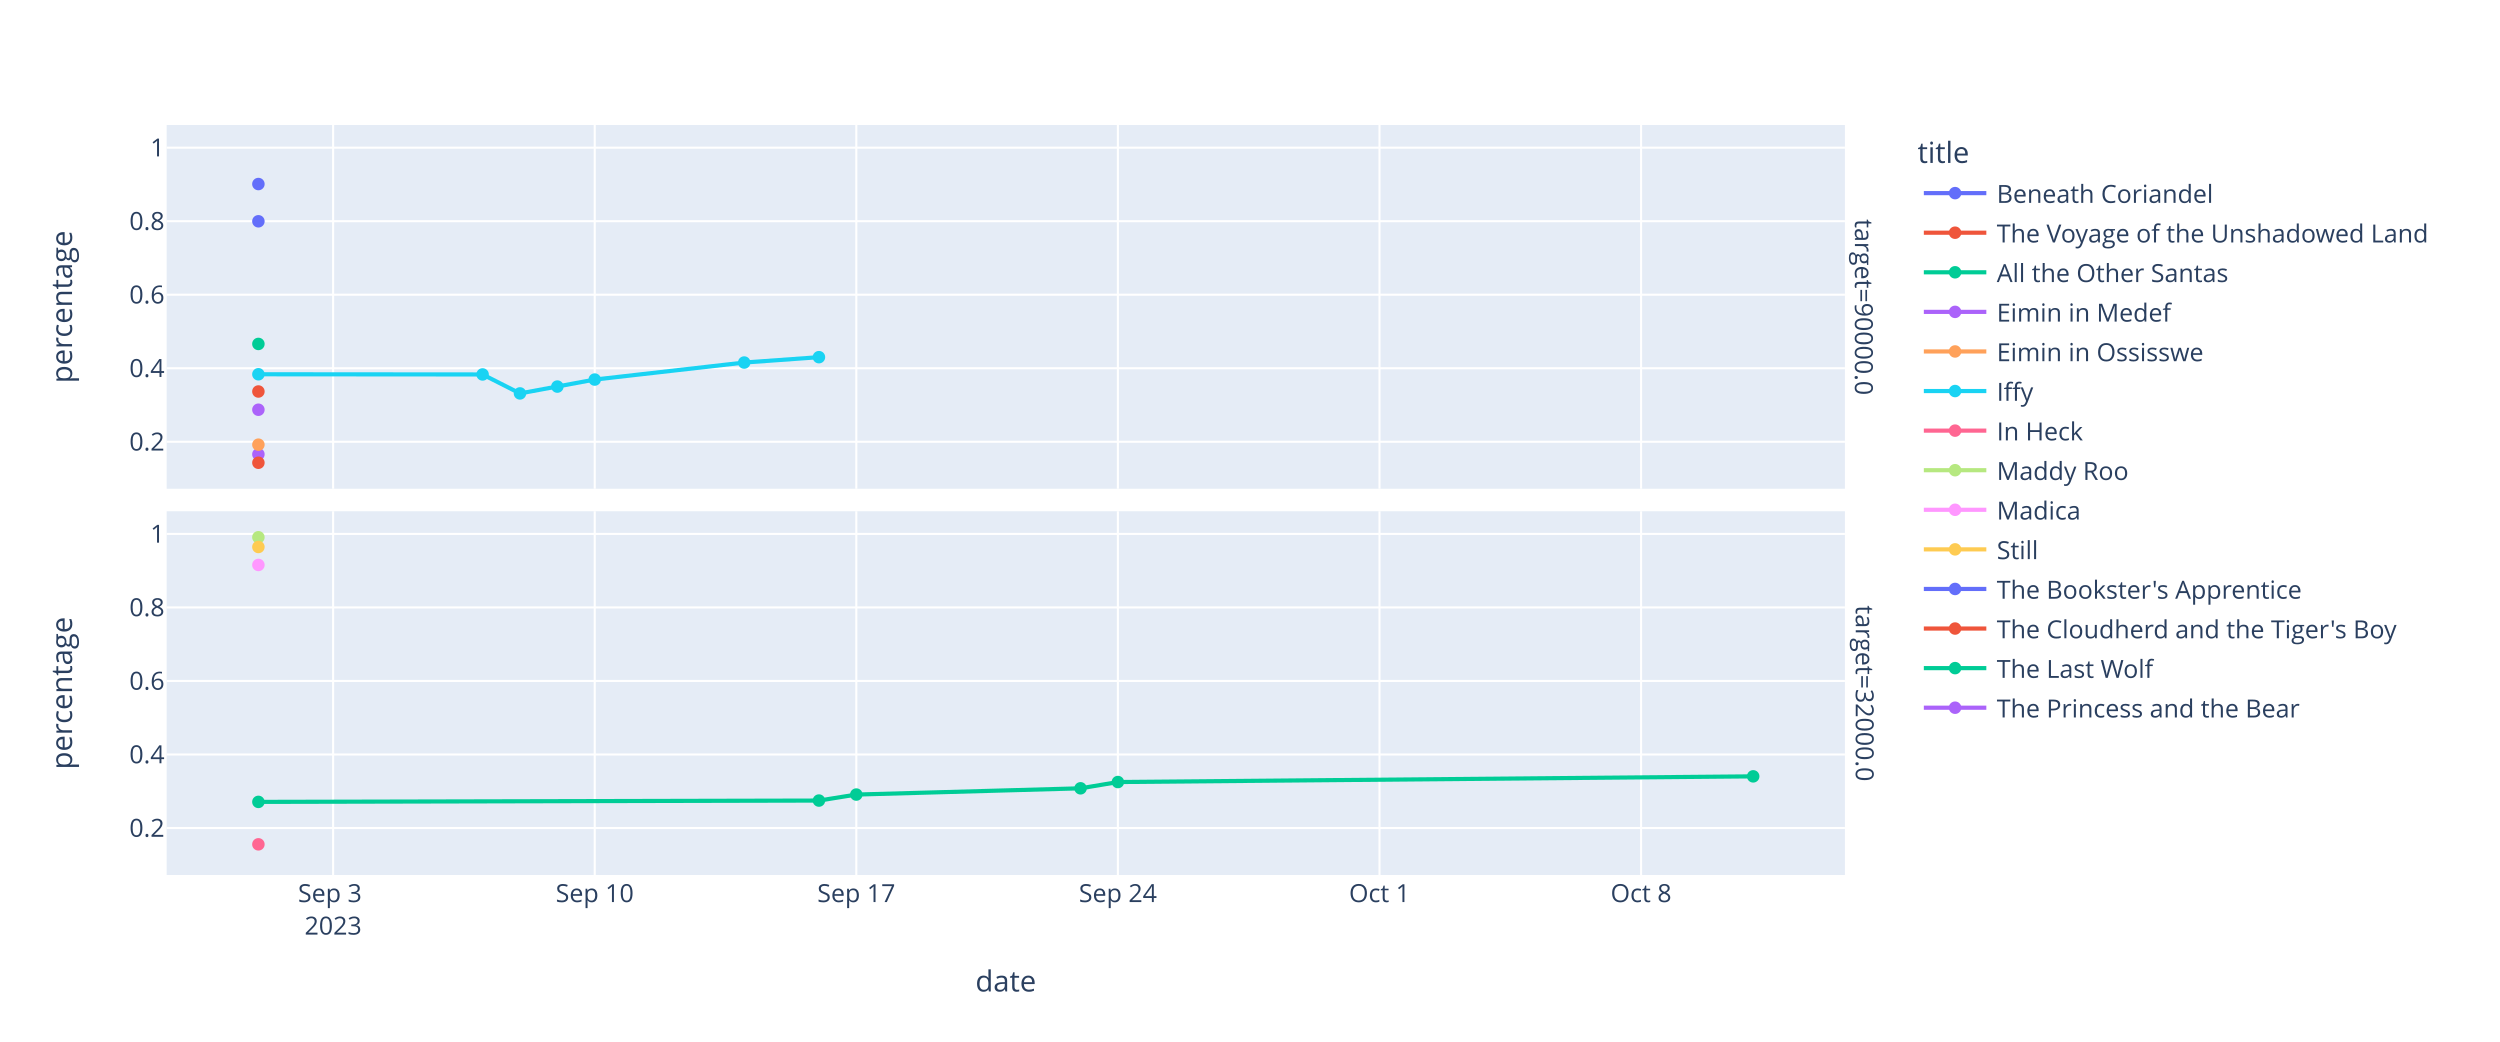
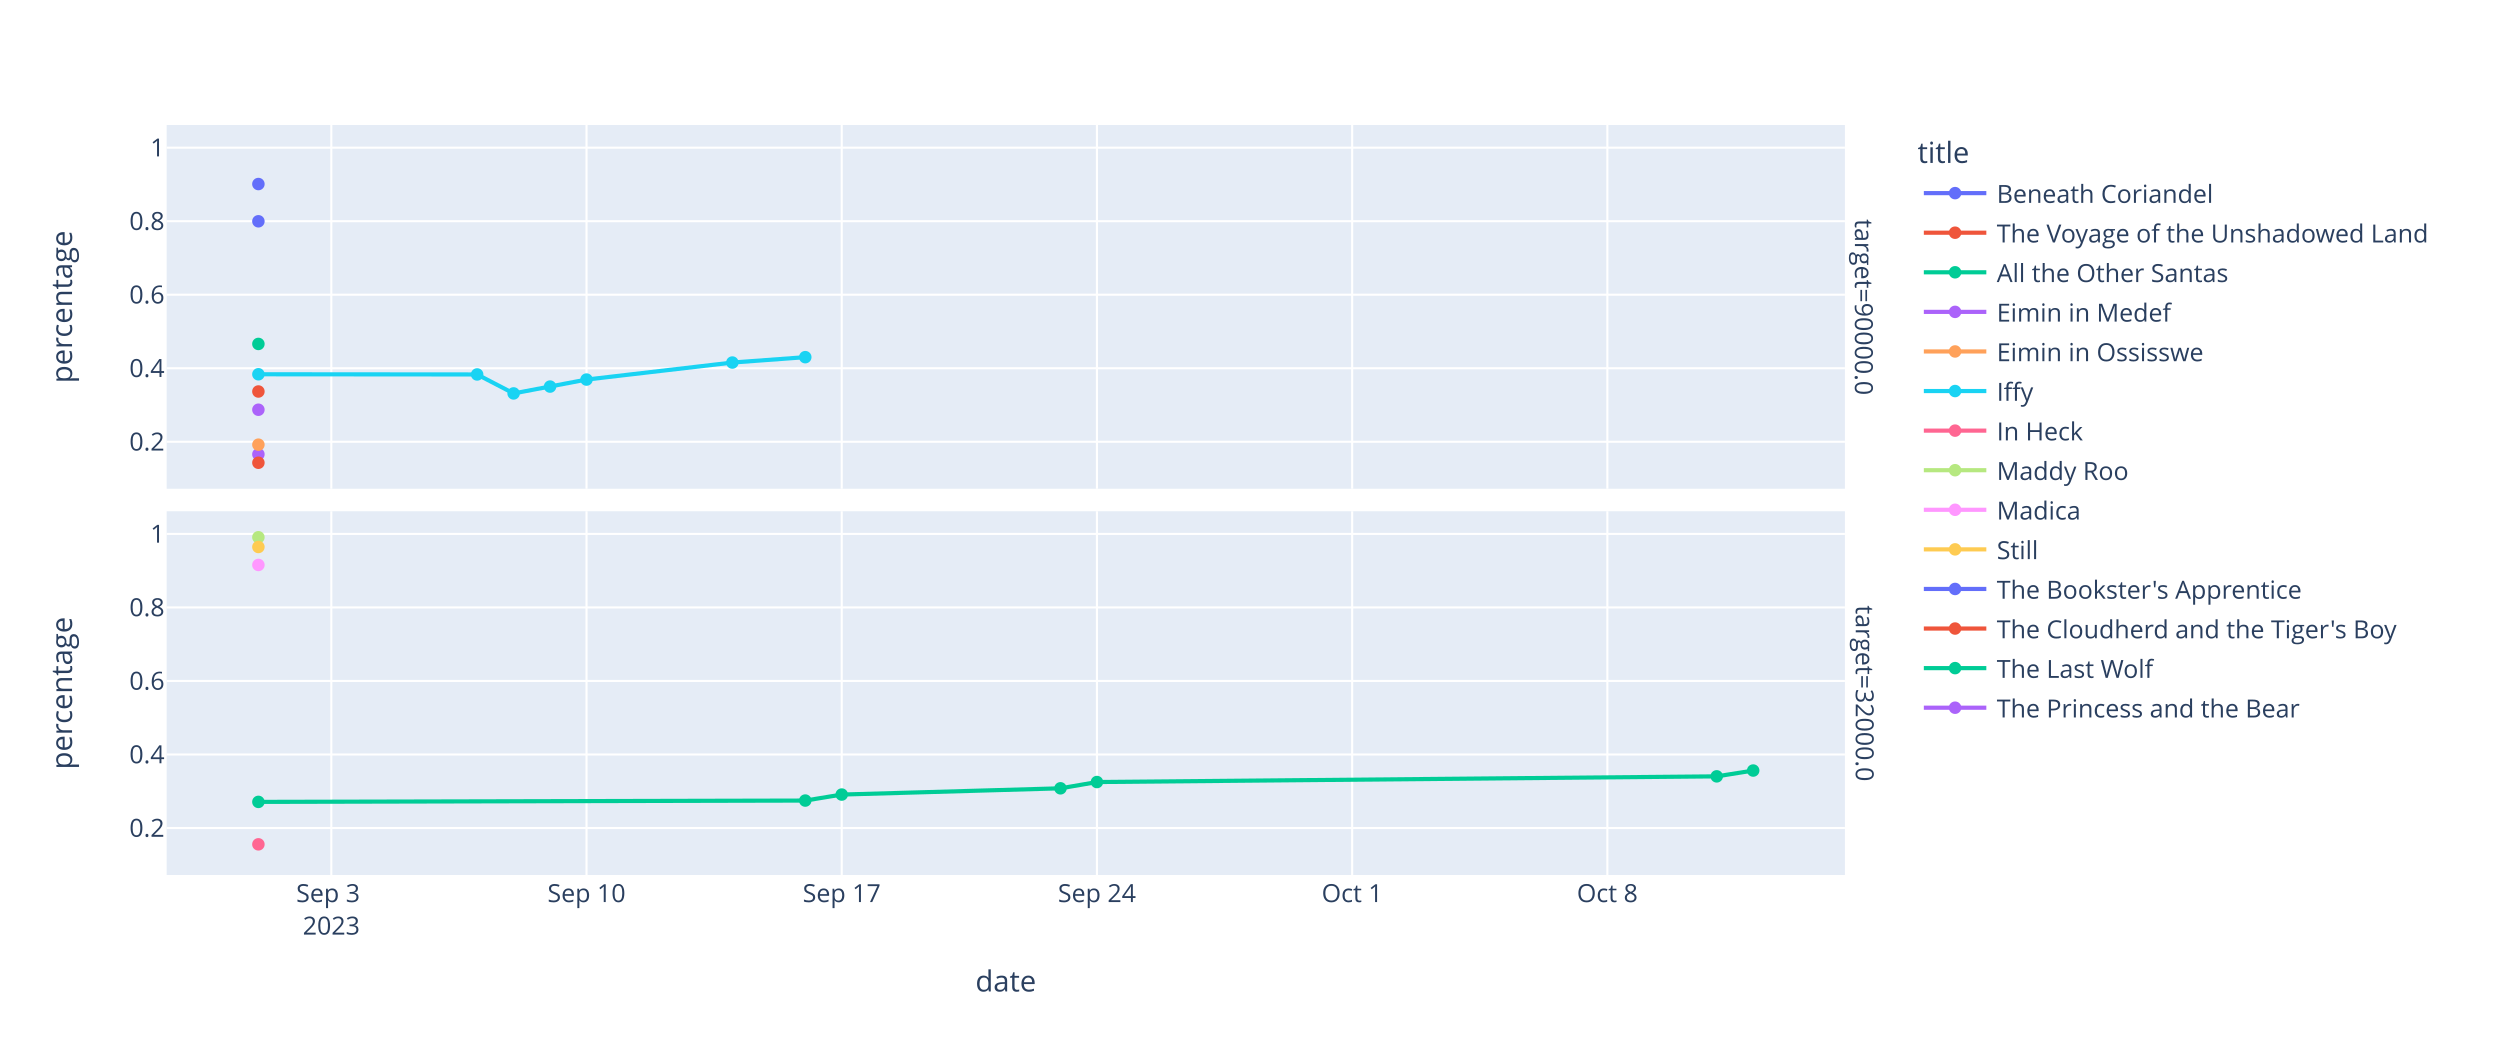
<svg xmlns="http://www.w3.org/2000/svg" class="main-svg" width="1200" height="500" style="" viewBox="0 0 1200 500">
  <rect x="0" y="0" width="1200" height="500" style="fill: rgb(255, 255, 255); fill-opacity: 1;" />
-   <defs id="defs-2ae407">
+   <defs id="defs-0b5fd8">
    <g class="clips">
-       <clipPath id="clip2ae407xyplot" class="plotclip">
+       <clipPath id="clip0b5fd8xyplot" class="plotclip">
        <rect width="805.56" height="174.6" />
      </clipPath>
-       <clipPath id="clip2ae407x2y2plot" class="plotclip">
+       <clipPath id="clip0b5fd8x2y2plot" class="plotclip">
        <rect width="805.56" height="174.6" />
      </clipPath>
-       <clipPath class="axesclip" id="clip2ae407x">
+       <clipPath class="axesclip" id="clip0b5fd8x">
        <rect x="80" y="0" width="805.56" height="500" />
      </clipPath>
-       <clipPath class="axesclip" id="clip2ae407y">
+       <clipPath class="axesclip" id="clip0b5fd8y">
        <rect x="0" y="245.4" width="1200" height="174.6" />
      </clipPath>
-       <clipPath class="axesclip" id="clip2ae407xy">
+       <clipPath class="axesclip" id="clip0b5fd8xy">
        <rect x="80" y="245.4" width="805.56" height="174.6" />
      </clipPath>
-       <clipPath class="axesclip" id="clip2ae407y2">
+       <clipPath class="axesclip" id="clip0b5fd8y2">
        <rect x="0" y="60" width="1200" height="174.6" />
      </clipPath>
-       <clipPath class="axesclip" id="clip2ae407xy2">
+       <clipPath class="axesclip" id="clip0b5fd8xy2">
        <rect x="80" y="60" width="805.56" height="174.6" />
      </clipPath>
-       <clipPath class="axesclip" id="clip2ae407x2">
+       <clipPath class="axesclip" id="clip0b5fd8x2">
        <rect x="80" y="0" width="805.56" height="500" />
      </clipPath>
-       <clipPath class="axesclip" id="clip2ae407x2y">
+       <clipPath class="axesclip" id="clip0b5fd8x2y">
        <rect x="80" y="245.4" width="805.56" height="174.6" />
      </clipPath>
-       <clipPath class="axesclip" id="clip2ae407x2y2">
+       <clipPath class="axesclip" id="clip0b5fd8x2y2">
        <rect x="80" y="60" width="805.56" height="174.6" />
      </clipPath>
    </g>
    <g class="gradients" />
    <g class="patterns" />
  </defs>
  <g class="bglayer">
    <rect class="bg" x="80" y="245.4" width="805.56" height="174.6" style="fill: rgb(229, 236, 246); fill-opacity: 1; stroke-width: 0;" />
    <rect class="bg" x="80" y="60" width="805.56" height="174.6" style="fill: rgb(229, 236, 246); fill-opacity: 1; stroke-width: 0;" />
  </g>
  <g class="layer-below">
    <g class="imagelayer" />
    <g class="shapelayer" />
  </g>
  <g class="cartesianlayer">
    <g class="subplot xy">
      <g class="layer-subplot">
        <g class="shapelayer" />
        <g class="imagelayer" />
      </g>
      <g class="minor-gridlayer">
        <g class="x" />
        <g class="y" />
      </g>
      <g class="gridlayer">
        <g class="x">
-           <path class="xgrid crisp" transform="translate(159.9,0)" d="M0,245.4v174.6" style="stroke: rgb(255, 255, 255); stroke-opacity: 1; stroke-width: 1px;" />
-           <path class="xgrid crisp" transform="translate(285.47,0)" d="M0,245.4v174.6" style="stroke: rgb(255, 255, 255); stroke-opacity: 1; stroke-width: 1px;" />
-           <path class="xgrid crisp" transform="translate(411.03,0)" d="M0,245.4v174.6" style="stroke: rgb(255, 255, 255); stroke-opacity: 1; stroke-width: 1px;" />
-           <path class="xgrid crisp" transform="translate(536.59,0)" d="M0,245.4v174.6" style="stroke: rgb(255, 255, 255); stroke-opacity: 1; stroke-width: 1px;" />
-           <path class="xgrid crisp" transform="translate(662.16,0)" d="M0,245.4v174.6" style="stroke: rgb(255, 255, 255); stroke-opacity: 1; stroke-width: 1px;" />
-           <path class="xgrid crisp" transform="translate(787.72,0)" d="M0,245.4v174.6" style="stroke: rgb(255, 255, 255); stroke-opacity: 1; stroke-width: 1px;" />
+           <path class="xgrid crisp" transform="translate(159.03,0)" d="M0,245.4v174.6" style="stroke: rgb(255, 255, 255); stroke-opacity: 1; stroke-width: 1px;" />
+           <path class="xgrid crisp" transform="translate(281.53,0)" d="M0,245.4v174.6" style="stroke: rgb(255, 255, 255); stroke-opacity: 1; stroke-width: 1px;" />
+           <path class="xgrid crisp" transform="translate(404.03,0)" d="M0,245.4v174.6" style="stroke: rgb(255, 255, 255); stroke-opacity: 1; stroke-width: 1px;" />
+           <path class="xgrid crisp" transform="translate(526.53,0)" d="M0,245.4v174.6" style="stroke: rgb(255, 255, 255); stroke-opacity: 1; stroke-width: 1px;" />
+           <path class="xgrid crisp" transform="translate(649.03,0)" d="M0,245.4v174.6" style="stroke: rgb(255, 255, 255); stroke-opacity: 1; stroke-width: 1px;" />
+           <path class="xgrid crisp" transform="translate(771.53,0)" d="M0,245.4v174.6" style="stroke: rgb(255, 255, 255); stroke-opacity: 1; stroke-width: 1px;" />
        </g>
        <g class="y">
          <path class="ygrid crisp" transform="translate(0,397.45)" d="M80,0h805.56" style="stroke: rgb(255, 255, 255); stroke-opacity: 1; stroke-width: 1px;" />
          <path class="ygrid crisp" transform="translate(0,362.16)" d="M80,0h805.56" style="stroke: rgb(255, 255, 255); stroke-opacity: 1; stroke-width: 1px;" />
          <path class="ygrid crisp" transform="translate(0,326.86)" d="M80,0h805.56" style="stroke: rgb(255, 255, 255); stroke-opacity: 1; stroke-width: 1px;" />
          <path class="ygrid crisp" transform="translate(0,291.57)" d="M80,0h805.56" style="stroke: rgb(255, 255, 255); stroke-opacity: 1; stroke-width: 1px;" />
          <path class="ygrid crisp" transform="translate(0,256.28)" d="M80,0h805.56" style="stroke: rgb(255, 255, 255); stroke-opacity: 1; stroke-width: 1px;" />
        </g>
      </g>
      <g class="zerolinelayer" />
      <path class="xlines-below" />
      <path class="ylines-below" />
      <g class="overlines-below" />
      <g class="xaxislayer-below" />
      <g class="yaxislayer-below" />
      <g class="overaxes-below" />
-       <g class="plot" transform="translate(80,245.4)" clip-path="url(#clip2ae407xyplot)">
+       <g class="plot" transform="translate(80,245.4)" clip-path="url(#clip0b5fd8xyplot)">
        <g class="scatterlayer mlayer">
-           <g class="trace scatter tracea5c22c" style="stroke-miterlimit: 2; opacity: 1;">
+           <g class="trace scatter tracea7f793" style="stroke-miterlimit: 2; opacity: 1;">
            <g class="fills" />
            <g class="errorbars" />
            <g class="lines">
-               <path class="js-line" d="M761.53,127.25L456.59,129.98L438.66,132.99L331.03,135.99L313.09,138.87L44.03,139.51" style="vector-effect: non-scaling-stroke; fill: none; stroke: rgb(0, 204, 150); stroke-opacity: 1; stroke-width: 2px; opacity: 1;" />
-             </g>
-             <g class="points">
-               <path class="point" transform="translate(761.53,127.25)" d="M3,0A3,3 0 1,1 0,-3A3,3 0 0,1 3,0Z" style="opacity: 1; stroke-width: 0px; fill: rgb(0, 204, 150); fill-opacity: 1;" />
-               <path class="point" transform="translate(456.59,129.98)" d="M3,0A3,3 0 1,1 0,-3A3,3 0 0,1 3,0Z" style="opacity: 1; stroke-width: 0px; fill: rgb(0, 204, 150); fill-opacity: 1;" />
-               <path class="point" transform="translate(438.66,132.99)" d="M3,0A3,3 0 1,1 0,-3A3,3 0 0,1 3,0Z" style="opacity: 1; stroke-width: 0px; fill: rgb(0, 204, 150); fill-opacity: 1;" />
-               <path class="point" transform="translate(331.03,135.99)" d="M3,0A3,3 0 1,1 0,-3A3,3 0 0,1 3,0Z" style="opacity: 1; stroke-width: 0px; fill: rgb(0, 204, 150); fill-opacity: 1;" />
-               <path class="point" transform="translate(313.09,138.87)" d="M3,0A3,3 0 1,1 0,-3A3,3 0 0,1 3,0Z" style="opacity: 1; stroke-width: 0px; fill: rgb(0, 204, 150); fill-opacity: 1;" />
+               <path class="js-line" d="M761.53,124.46L744.03,127.25L446.53,129.98L429.03,132.99L324.03,135.99L306.53,138.87L44.03,139.51" style="vector-effect: non-scaling-stroke; fill: none; stroke: rgb(0, 204, 150); stroke-opacity: 1; stroke-width: 2px; opacity: 1;" />
+             </g>
+             <g class="points">
+               <path class="point" transform="translate(761.53,124.46)" d="M3,0A3,3 0 1,1 0,-3A3,3 0 0,1 3,0Z" style="opacity: 1; stroke-width: 0px; fill: rgb(0, 204, 150); fill-opacity: 1;" />
+               <path class="point" transform="translate(744.03,127.25)" d="M3,0A3,3 0 1,1 0,-3A3,3 0 0,1 3,0Z" style="opacity: 1; stroke-width: 0px; fill: rgb(0, 204, 150); fill-opacity: 1;" />
+               <path class="point" transform="translate(446.53,129.98)" d="M3,0A3,3 0 1,1 0,-3A3,3 0 0,1 3,0Z" style="opacity: 1; stroke-width: 0px; fill: rgb(0, 204, 150); fill-opacity: 1;" />
+               <path class="point" transform="translate(429.03,132.99)" d="M3,0A3,3 0 1,1 0,-3A3,3 0 0,1 3,0Z" style="opacity: 1; stroke-width: 0px; fill: rgb(0, 204, 150); fill-opacity: 1;" />
+               <path class="point" transform="translate(324.03,135.99)" d="M3,0A3,3 0 1,1 0,-3A3,3 0 0,1 3,0Z" style="opacity: 1; stroke-width: 0px; fill: rgb(0, 204, 150); fill-opacity: 1;" />
+               <path class="point" transform="translate(306.53,138.87)" d="M3,0A3,3 0 1,1 0,-3A3,3 0 0,1 3,0Z" style="opacity: 1; stroke-width: 0px; fill: rgb(0, 204, 150); fill-opacity: 1;" />
              <path class="point" transform="translate(44.03,139.51)" d="M3,0A3,3 0 1,1 0,-3A3,3 0 0,1 3,0Z" style="opacity: 1; stroke-width: 0px; fill: rgb(0, 204, 150); fill-opacity: 1;" />
            </g>
            <g class="text" />
          </g>
-           <g class="trace scatter trace6f9473" style="stroke-miterlimit: 2; opacity: 1;">
+           <g class="trace scatter trace74e1b7" style="stroke-miterlimit: 2; opacity: 1;">
            <g class="fills" />
            <g class="errorbars" />
            <g class="lines" />
            <g class="points">
              <path class="point" transform="translate(44.03,159.88)" d="M3,0A3,3 0 1,1 0,-3A3,3 0 0,1 3,0Z" style="opacity: 1; stroke-width: 0px; fill: rgb(255, 102, 146); fill-opacity: 1;" />
            </g>
            <g class="text" />
          </g>
-           <g class="trace scatter trace7c6bff" style="stroke-miterlimit: 2; opacity: 1;">
+           <g class="trace scatter trace18fb3b" style="stroke-miterlimit: 2; opacity: 1;">
            <g class="fills" />
            <g class="errorbars" />
            <g class="lines" />
            <g class="points">
              <path class="point" transform="translate(44.03,12.48)" d="M3,0A3,3 0 1,1 0,-3A3,3 0 0,1 3,0Z" style="opacity: 1; stroke-width: 0px; fill: rgb(182, 232, 128); fill-opacity: 1;" />
            </g>
            <g class="text" />
          </g>
-           <g class="trace scatter trace12d282" style="stroke-miterlimit: 2; opacity: 1;">
+           <g class="trace scatter trace5afd52" style="stroke-miterlimit: 2; opacity: 1;">
            <g class="fills" />
            <g class="errorbars" />
            <g class="lines" />
            <g class="points">
              <path class="point" transform="translate(44.03,25.78)" d="M3,0A3,3 0 1,1 0,-3A3,3 0 0,1 3,0Z" style="opacity: 1; stroke-width: 0px; fill: rgb(255, 151, 255); fill-opacity: 1;" />
            </g>
            <g class="text" />
          </g>
-           <g class="trace scatter trace8db9de" style="stroke-miterlimit: 2; opacity: 1;">
+           <g class="trace scatter trace1522ef" style="stroke-miterlimit: 2; opacity: 1;">
            <g class="fills" />
            <g class="errorbars" />
            <g class="lines" />
            <g class="points">
              <path class="point" transform="translate(44.03,17.15)" d="M3,0A3,3 0 1,1 0,-3A3,3 0 0,1 3,0Z" style="opacity: 1; stroke-width: 0px; fill: rgb(254, 203, 82); fill-opacity: 1;" />
            </g>
            <g class="text" />
          </g>
        </g>
      </g>
      <g class="overplot" />
      <path class="xlines-above crisp" d="M0,0" style="fill: none;" />
      <path class="ylines-above crisp" d="M0,0" style="fill: none;" />
      <g class="overlines-above" />
      <g class="xaxislayer-above">
        <g class="xtick">
-           <text text-anchor="middle" x="0" y="433" transform="translate(159.9,0)" style="font-family: 'Open Sans', verdana, arial, sans-serif; font-size: 12px; fill: rgb(42, 63, 95); fill-opacity: 1; white-space: pre; opacity: 1;">
+           <text text-anchor="middle" x="0" y="433" transform="translate(159.03,0)" style="font-family: 'Open Sans', verdana, arial, sans-serif; font-size: 12px; fill: rgb(42, 63, 95); fill-opacity: 1; white-space: pre; opacity: 1;">
            <tspan class="line" dy="0em" x="0" y="433">Sep 3</tspan>
            <tspan class="line" dy="1.3em" x="0" y="433">2023</tspan>
          </text>
        </g>
        <g class="xtick">
-           <text text-anchor="middle" x="0" y="433" style="font-family: 'Open Sans', verdana, arial, sans-serif; font-size: 12px; fill: rgb(42, 63, 95); fill-opacity: 1; white-space: pre; opacity: 1;" transform="translate(285.47,0)">Sep 10</text>
+           <text text-anchor="middle" x="0" y="433" style="font-family: 'Open Sans', verdana, arial, sans-serif; font-size: 12px; fill: rgb(42, 63, 95); fill-opacity: 1; white-space: pre; opacity: 1;" transform="translate(281.53,0)">Sep 10</text>
        </g>
        <g class="xtick">
-           <text text-anchor="middle" x="0" y="433" style="font-family: 'Open Sans', verdana, arial, sans-serif; font-size: 12px; fill: rgb(42, 63, 95); fill-opacity: 1; white-space: pre; opacity: 1;" transform="translate(411.03,0)">Sep 17</text>
+           <text text-anchor="middle" x="0" y="433" style="font-family: 'Open Sans', verdana, arial, sans-serif; font-size: 12px; fill: rgb(42, 63, 95); fill-opacity: 1; white-space: pre; opacity: 1;" transform="translate(404.03,0)">Sep 17</text>
        </g>
        <g class="xtick">
-           <text text-anchor="middle" x="0" y="433" style="font-family: 'Open Sans', verdana, arial, sans-serif; font-size: 12px; fill: rgb(42, 63, 95); fill-opacity: 1; white-space: pre; opacity: 1;" transform="translate(536.59,0)">Sep 24</text>
+           <text text-anchor="middle" x="0" y="433" style="font-family: 'Open Sans', verdana, arial, sans-serif; font-size: 12px; fill: rgb(42, 63, 95); fill-opacity: 1; white-space: pre; opacity: 1;" transform="translate(526.53,0)">Sep 24</text>
        </g>
        <g class="xtick">
-           <text text-anchor="middle" x="0" y="433" style="font-family: 'Open Sans', verdana, arial, sans-serif; font-size: 12px; fill: rgb(42, 63, 95); fill-opacity: 1; white-space: pre; opacity: 1;" transform="translate(662.16,0)">Oct 1</text>
+           <text text-anchor="middle" x="0" y="433" style="font-family: 'Open Sans', verdana, arial, sans-serif; font-size: 12px; fill: rgb(42, 63, 95); fill-opacity: 1; white-space: pre; opacity: 1;" transform="translate(649.03,0)">Oct 1</text>
        </g>
        <g class="xtick">
-           <text text-anchor="middle" x="0" y="433" style="font-family: 'Open Sans', verdana, arial, sans-serif; font-size: 12px; fill: rgb(42, 63, 95); fill-opacity: 1; white-space: pre; opacity: 1;" transform="translate(787.72,0)">Oct 8</text>
+           <text text-anchor="middle" x="0" y="433" style="font-family: 'Open Sans', verdana, arial, sans-serif; font-size: 12px; fill: rgb(42, 63, 95); fill-opacity: 1; white-space: pre; opacity: 1;" transform="translate(771.53,0)">Oct 8</text>
        </g>
      </g>
      <g class="yaxislayer-above">
        <g class="ytick">
          <text text-anchor="end" x="79" y="4.2" transform="translate(0,397.45)" style="font-family: 'Open Sans', verdana, arial, sans-serif; font-size: 12px; fill: rgb(42, 63, 95); fill-opacity: 1; white-space: pre; opacity: 1;">0.2</text>
        </g>
        <g class="ytick">
          <text text-anchor="end" x="79" y="4.2" style="font-family: 'Open Sans', verdana, arial, sans-serif; font-size: 12px; fill: rgb(42, 63, 95); fill-opacity: 1; white-space: pre; opacity: 1;" transform="translate(0,362.16)">0.4</text>
        </g>
        <g class="ytick">
          <text text-anchor="end" x="79" y="4.2" style="font-family: 'Open Sans', verdana, arial, sans-serif; font-size: 12px; fill: rgb(42, 63, 95); fill-opacity: 1; white-space: pre; opacity: 1;" transform="translate(0,326.86)">0.6</text>
        </g>
        <g class="ytick">
          <text text-anchor="end" x="79" y="4.2" style="font-family: 'Open Sans', verdana, arial, sans-serif; font-size: 12px; fill: rgb(42, 63, 95); fill-opacity: 1; white-space: pre; opacity: 1;" transform="translate(0,291.57)">0.8</text>
        </g>
        <g class="ytick">
          <text text-anchor="end" x="79" y="4.2" style="font-family: 'Open Sans', verdana, arial, sans-serif; font-size: 12px; fill: rgb(42, 63, 95); fill-opacity: 1; white-space: pre; opacity: 1;" transform="translate(0,256.28)">1</text>
        </g>
      </g>
      <g class="overaxes-above" />
    </g>
    <g class="subplot x2y2">
      <g class="layer-subplot">
        <g class="shapelayer" />
        <g class="imagelayer" />
      </g>
      <g class="minor-gridlayer">
        <g class="x2" />
        <g class="y2" />
      </g>
      <g class="gridlayer">
        <g class="x2">
-           <path class="x2grid crisp" transform="translate(159.9,0)" d="M0,60v174.6" style="stroke: rgb(255, 255, 255); stroke-opacity: 1; stroke-width: 1px;" />
-           <path class="x2grid crisp" transform="translate(285.47,0)" d="M0,60v174.6" style="stroke: rgb(255, 255, 255); stroke-opacity: 1; stroke-width: 1px;" />
-           <path class="x2grid crisp" transform="translate(411.03,0)" d="M0,60v174.6" style="stroke: rgb(255, 255, 255); stroke-opacity: 1; stroke-width: 1px;" />
-           <path class="x2grid crisp" transform="translate(536.59,0)" d="M0,60v174.6" style="stroke: rgb(255, 255, 255); stroke-opacity: 1; stroke-width: 1px;" />
-           <path class="x2grid crisp" transform="translate(662.16,0)" d="M0,60v174.6" style="stroke: rgb(255, 255, 255); stroke-opacity: 1; stroke-width: 1px;" />
-           <path class="x2grid crisp" transform="translate(787.72,0)" d="M0,60v174.6" style="stroke: rgb(255, 255, 255); stroke-opacity: 1; stroke-width: 1px;" />
+           <path class="x2grid crisp" transform="translate(159.03,0)" d="M0,60v174.6" style="stroke: rgb(255, 255, 255); stroke-opacity: 1; stroke-width: 1px;" />
+           <path class="x2grid crisp" transform="translate(281.53,0)" d="M0,60v174.6" style="stroke: rgb(255, 255, 255); stroke-opacity: 1; stroke-width: 1px;" />
+           <path class="x2grid crisp" transform="translate(404.03,0)" d="M0,60v174.6" style="stroke: rgb(255, 255, 255); stroke-opacity: 1; stroke-width: 1px;" />
+           <path class="x2grid crisp" transform="translate(526.53,0)" d="M0,60v174.6" style="stroke: rgb(255, 255, 255); stroke-opacity: 1; stroke-width: 1px;" />
+           <path class="x2grid crisp" transform="translate(649.03,0)" d="M0,60v174.6" style="stroke: rgb(255, 255, 255); stroke-opacity: 1; stroke-width: 1px;" />
+           <path class="x2grid crisp" transform="translate(771.53,0)" d="M0,60v174.6" style="stroke: rgb(255, 255, 255); stroke-opacity: 1; stroke-width: 1px;" />
        </g>
        <g class="y2">
          <path class="y2grid crisp" transform="translate(0,212.05)" d="M80,0h805.56" style="stroke: rgb(255, 255, 255); stroke-opacity: 1; stroke-width: 1px;" />
          <path class="y2grid crisp" transform="translate(0,176.76)" d="M80,0h805.56" style="stroke: rgb(255, 255, 255); stroke-opacity: 1; stroke-width: 1px;" />
          <path class="y2grid crisp" transform="translate(0,141.46)" d="M80,0h805.56" style="stroke: rgb(255, 255, 255); stroke-opacity: 1; stroke-width: 1px;" />
          <path class="y2grid crisp" transform="translate(0,106.17)" d="M80,0h805.56" style="stroke: rgb(255, 255, 255); stroke-opacity: 1; stroke-width: 1px;" />
          <path class="y2grid crisp" transform="translate(0,70.88)" d="M80,0h805.56" style="stroke: rgb(255, 255, 255); stroke-opacity: 1; stroke-width: 1px;" />
        </g>
      </g>
      <g class="zerolinelayer" />
      <path class="xlines-below" />
      <path class="ylines-below" />
      <g class="overlines-below" />
      <g class="xaxislayer-below" />
      <g class="yaxislayer-below" />
      <g class="overaxes-below" />
-       <g class="plot" transform="translate(80,60)" clip-path="url(#clip2ae407x2y2plot)">
+       <g class="plot" transform="translate(80,60)" clip-path="url(#clip0b5fd8x2y2plot)">
        <g class="scatterlayer mlayer">
-           <g class="trace scatter trace393a04" style="stroke-miterlimit: 2; opacity: 1;">
+           <g class="trace scatter trace6a85b1" style="stroke-miterlimit: 2; opacity: 1;">
            <g class="fills" />
            <g class="errorbars" />
            <g class="lines" />
            <g class="points">
              <path class="point" transform="translate(44.03,28.34)" d="M3,0A3,3 0 1,1 0,-3A3,3 0 0,1 3,0Z" style="opacity: 1; stroke-width: 0px; fill: rgb(99, 110, 250); fill-opacity: 1;" />
            </g>
            <g class="text" />
          </g>
-           <g class="trace scatter trace1e6d77" style="stroke-miterlimit: 2; opacity: 1;">
+           <g class="trace scatter traceb284db" style="stroke-miterlimit: 2; opacity: 1;">
            <g class="fills" />
            <g class="errorbars" />
            <g class="lines" />
            <g class="points">
              <path class="point" transform="translate(44.03,127.92)" d="M3,0A3,3 0 1,1 0,-3A3,3 0 0,1 3,0Z" style="opacity: 1; stroke-width: 0px; fill: rgb(239, 85, 59); fill-opacity: 1;" />
            </g>
            <g class="text" />
          </g>
-           <g class="trace scatter trace5c6043" style="stroke-miterlimit: 2; opacity: 1;">
+           <g class="trace scatter trace4aace5" style="stroke-miterlimit: 2; opacity: 1;">
            <g class="fills" />
            <g class="errorbars" />
            <g class="lines" />
            <g class="points">
              <path class="point" transform="translate(44.03,158.05)" d="M3,0A3,3 0 1,1 0,-3A3,3 0 0,1 3,0Z" style="opacity: 1; stroke-width: 0px; fill: rgb(171, 99, 250); fill-opacity: 1;" />
            </g>
            <g class="text" />
          </g>
-           <g class="trace scatter traceac7b80" style="stroke-miterlimit: 2; opacity: 1;">
+           <g class="trace scatter tracef44501" style="stroke-miterlimit: 2; opacity: 1;">
            <g class="fills" />
            <g class="errorbars" />
            <g class="lines" />
            <g class="points">
              <path class="point" transform="translate(44.03,153.44)" d="M3,0A3,3 0 1,1 0,-3A3,3 0 0,1 3,0Z" style="opacity: 1; stroke-width: 0px; fill: rgb(255, 161, 90); fill-opacity: 1;" />
            </g>
            <g class="text" />
          </g>
-           <g class="trace scatter trace6d3bcd" style="stroke-miterlimit: 2; opacity: 1;">
+           <g class="trace scatter trace96f3e1" style="stroke-miterlimit: 2; opacity: 1;">
            <g class="fills" />
            <g class="errorbars" />
            <g class="lines">
-               <path class="js-line" d="M313.09,111.44L277.22,114.02L205.47,122.19L169.59,128.84L151.65,119.74L44.03,119.65" style="vector-effect: non-scaling-stroke; fill: none; stroke: rgb(25, 211, 243); stroke-opacity: 1; stroke-width: 2px; opacity: 1;" />
-             </g>
-             <g class="points">
-               <path class="point" transform="translate(313.09,111.44)" d="M3,0A3,3 0 1,1 0,-3A3,3 0 0,1 3,0Z" style="opacity: 1; stroke-width: 0px; fill: rgb(25, 211, 243); fill-opacity: 1;" />
-               <path class="point" transform="translate(277.22,114.02)" d="M3,0A3,3 0 1,1 0,-3A3,3 0 0,1 3,0Z" style="opacity: 1; stroke-width: 0px; fill: rgb(25, 211, 243); fill-opacity: 1;" />
-               <path class="point" transform="translate(205.47,122.19)" d="M3,0A3,3 0 1,1 0,-3A3,3 0 0,1 3,0Z" style="opacity: 1; stroke-width: 0px; fill: rgb(25, 211, 243); fill-opacity: 1;" />
-               <path class="point" transform="translate(187.53,125.56)" d="M3,0A3,3 0 1,1 0,-3A3,3 0 0,1 3,0Z" style="opacity: 1; stroke-width: 0px; fill: rgb(25, 211, 243); fill-opacity: 1;" />
-               <path class="point" transform="translate(169.59,128.84)" d="M3,0A3,3 0 1,1 0,-3A3,3 0 0,1 3,0Z" style="opacity: 1; stroke-width: 0px; fill: rgb(25, 211, 243); fill-opacity: 1;" />
-               <path class="point" transform="translate(151.65,119.74)" d="M3,0A3,3 0 1,1 0,-3A3,3 0 0,1 3,0Z" style="opacity: 1; stroke-width: 0px; fill: rgb(25, 211, 243); fill-opacity: 1;" />
+               <path class="js-line" d="M306.53,111.44L271.53,114.02L201.53,122.19L166.53,128.84L149.03,119.74L44.03,119.65" style="vector-effect: non-scaling-stroke; fill: none; stroke: rgb(25, 211, 243); stroke-opacity: 1; stroke-width: 2px; opacity: 1;" />
+             </g>
+             <g class="points">
+               <path class="point" transform="translate(306.53,111.44)" d="M3,0A3,3 0 1,1 0,-3A3,3 0 0,1 3,0Z" style="opacity: 1; stroke-width: 0px; fill: rgb(25, 211, 243); fill-opacity: 1;" />
+               <path class="point" transform="translate(271.53,114.02)" d="M3,0A3,3 0 1,1 0,-3A3,3 0 0,1 3,0Z" style="opacity: 1; stroke-width: 0px; fill: rgb(25, 211, 243); fill-opacity: 1;" />
+               <path class="point" transform="translate(201.53,122.19)" d="M3,0A3,3 0 1,1 0,-3A3,3 0 0,1 3,0Z" style="opacity: 1; stroke-width: 0px; fill: rgb(25, 211, 243); fill-opacity: 1;" />
+               <path class="point" transform="translate(184.03,125.56)" d="M3,0A3,3 0 1,1 0,-3A3,3 0 0,1 3,0Z" style="opacity: 1; stroke-width: 0px; fill: rgb(25, 211, 243); fill-opacity: 1;" />
+               <path class="point" transform="translate(166.53,128.84)" d="M3,0A3,3 0 1,1 0,-3A3,3 0 0,1 3,0Z" style="opacity: 1; stroke-width: 0px; fill: rgb(25, 211, 243); fill-opacity: 1;" />
+               <path class="point" transform="translate(149.03,119.74)" d="M3,0A3,3 0 1,1 0,-3A3,3 0 0,1 3,0Z" style="opacity: 1; stroke-width: 0px; fill: rgb(25, 211, 243); fill-opacity: 1;" />
              <path class="point" transform="translate(44.03,119.65)" d="M3,0A3,3 0 1,1 0,-3A3,3 0 0,1 3,0Z" style="opacity: 1; stroke-width: 0px; fill: rgb(25, 211, 243); fill-opacity: 1;" />
            </g>
            <g class="text" />
          </g>
-           <g class="trace scatter traceb481f0" style="stroke-miterlimit: 2; opacity: 1;">
+           <g class="trace scatter traced8a85a" style="stroke-miterlimit: 2; opacity: 1;">
            <g class="fills" />
            <g class="errorbars" />
            <g class="lines" />
            <g class="points">
              <path class="point" transform="translate(44.03,46.22)" d="M3,0A3,3 0 1,1 0,-3A3,3 0 0,1 3,0Z" style="opacity: 1; stroke-width: 0px; fill: rgb(99, 110, 250); fill-opacity: 1;" />
            </g>
            <g class="text" />
          </g>
-           <g class="trace scatter trace0999f6" style="stroke-miterlimit: 2; opacity: 1;">
+           <g class="trace scatter trace754b4f" style="stroke-miterlimit: 2; opacity: 1;">
            <g class="fills" />
            <g class="errorbars" />
            <g class="lines" />
            <g class="points">
              <path class="point" transform="translate(44.03,162.12)" d="M3,0A3,3 0 1,1 0,-3A3,3 0 0,1 3,0Z" style="opacity: 1; stroke-width: 0px; fill: rgb(239, 85, 59); fill-opacity: 1;" />
            </g>
            <g class="text" />
          </g>
-           <g class="trace scatter trace043a6b" style="stroke-miterlimit: 2; opacity: 1;">
+           <g class="trace scatter trace27a9f4" style="stroke-miterlimit: 2; opacity: 1;">
            <g class="fills" />
            <g class="errorbars" />
            <g class="lines" />
            <g class="points">
              <path class="point" transform="translate(44.03,105.09)" d="M3,0A3,3 0 1,1 0,-3A3,3 0 0,1 3,0Z" style="opacity: 1; stroke-width: 0px; fill: rgb(0, 204, 150); fill-opacity: 1;" />
            </g>
            <g class="text" />
          </g>
-           <g class="trace scatter trace979fad" style="stroke-miterlimit: 2; opacity: 1;">
+           <g class="trace scatter trace1c5c19" style="stroke-miterlimit: 2; opacity: 1;">
            <g class="fills" />
            <g class="errorbars" />
            <g class="lines" />
            <g class="points">
              <path class="point" transform="translate(44.03,136.67)" d="M3,0A3,3 0 1,1 0,-3A3,3 0 0,1 3,0Z" style="opacity: 1; stroke-width: 0px; fill: rgb(171, 99, 250); fill-opacity: 1;" />
            </g>
            <g class="text" />
          </g>
        </g>
      </g>
      <g class="overplot" />
      <path class="xlines-above crisp" d="M0,0" style="fill: none;" />
      <path class="ylines-above crisp" d="M0,0" style="fill: none;" />
      <g class="overlines-above" />
      <g class="xaxislayer-above" />
      <g class="yaxislayer-above">
        <g class="y2tick">
          <text text-anchor="end" x="79" y="4.2" transform="translate(0,212.05)" style="font-family: 'Open Sans', verdana, arial, sans-serif; font-size: 12px; fill: rgb(42, 63, 95); fill-opacity: 1; white-space: pre; opacity: 1;">0.2</text>
        </g>
        <g class="y2tick">
          <text text-anchor="end" x="79" y="4.2" style="font-family: 'Open Sans', verdana, arial, sans-serif; font-size: 12px; fill: rgb(42, 63, 95); fill-opacity: 1; white-space: pre; opacity: 1;" transform="translate(0,176.76)">0.4</text>
        </g>
        <g class="y2tick">
          <text text-anchor="end" x="79" y="4.2" style="font-family: 'Open Sans', verdana, arial, sans-serif; font-size: 12px; fill: rgb(42, 63, 95); fill-opacity: 1; white-space: pre; opacity: 1;" transform="translate(0,141.46)">0.6</text>
        </g>
        <g class="y2tick">
          <text text-anchor="end" x="79" y="4.2" style="font-family: 'Open Sans', verdana, arial, sans-serif; font-size: 12px; fill: rgb(42, 63, 95); fill-opacity: 1; white-space: pre; opacity: 1;" transform="translate(0,106.17)">0.8</text>
        </g>
        <g class="y2tick">
          <text text-anchor="end" x="79" y="4.2" style="font-family: 'Open Sans', verdana, arial, sans-serif; font-size: 12px; fill: rgb(42, 63, 95); fill-opacity: 1; white-space: pre; opacity: 1;" transform="translate(0,70.88)">1</text>
        </g>
      </g>
      <g class="overaxes-above" />
    </g>
  </g>
  <g class="polarlayer" />
  <g class="smithlayer" />
  <g class="ternarylayer" />
  <g class="geolayer" />
  <g class="funnelarealayer" />
  <g class="pielayer" />
  <g class="iciclelayer" />
  <g class="treemaplayer" />
  <g class="sunburstlayer" />
  <g class="glimages" />
-   <defs id="topdefs-2ae407">
+   <defs id="topdefs-0b5fd8">
    <g class="clips" />
-     <clipPath id="legend2ae407">
+     <clipPath id="legend0b5fd8">
      <rect width="270" height="295" x="0" y="0" />
    </clipPath>
  </defs>
  <g class="layer-above">
    <g class="imagelayer" />
    <g class="shapelayer" />
  </g>
  <g class="infolayer">
    <g class="legend" pointer-events="all" transform="translate(918.44,60)">
      <rect class="bg" shape-rendering="crispEdges" style="stroke: rgb(68, 68, 68); stroke-opacity: 1; fill: rgb(255, 255, 255); fill-opacity: 1; stroke-width: 0px;" width="270" height="295" x="0" y="0" />
-       <g class="scrollbox" transform="" clip-path="url(#legend2ae407)">
+       <g class="scrollbox" transform="" clip-path="url(#legend0b5fd8)">
        <text class="legendtitletext" text-anchor="start" x="2" y="18.2" style="font-family: 'Open Sans', verdana, arial, sans-serif; font-size: 14px; fill: rgb(42, 63, 95); fill-opacity: 1; white-space: pre;">title</text>
        <g class="groups" transform="">
          <g class="traces" transform="translate(0,32.7)" style="opacity: 1;">
            <text class="legendtext" text-anchor="start" x="40" y="4.68" style="font-family: 'Open Sans', verdana, arial, sans-serif; font-size: 12px; fill: rgb(42, 63, 95); fill-opacity: 1; white-space: pre;">Beneath Coriandel</text>
            <g class="layers" style="opacity: 1;">
              <g class="legendfill" />
              <g class="legendlines">
                <path class="js-line" d="M5,0h30" style="fill: none; stroke: rgb(99, 110, 250); stroke-opacity: 1; stroke-width: 2px;" />
              </g>
              <g class="legendsymbols">
                <g class="legendpoints">
                  <path class="scatterpts" transform="translate(20,0)" d="M3,0A3,3 0 1,1 0,-3A3,3 0 0,1 3,0Z" style="opacity: 1; stroke-width: 0px; fill: rgb(99, 110, 250); fill-opacity: 1;" />
                </g>
              </g>
            </g>
            <rect class="legendtoggle" x="0" y="-9.5" width="264.219" height="19" style="fill: rgb(0, 0, 0); fill-opacity: 0;" />
          </g>
        </g>
        <g class="groups" transform="">
          <g class="traces" transform="translate(0,51.7)" style="opacity: 1;">
            <text class="legendtext" text-anchor="start" x="40" y="4.68" style="font-family: 'Open Sans', verdana, arial, sans-serif; font-size: 12px; fill: rgb(42, 63, 95); fill-opacity: 1; white-space: pre;">The Voyage of the Unshadowed Land</text>
            <g class="layers" style="opacity: 1;">
              <g class="legendfill" />
              <g class="legendlines">
                <path class="js-line" d="M5,0h30" style="fill: none; stroke: rgb(239, 85, 59); stroke-opacity: 1; stroke-width: 2px;" />
              </g>
              <g class="legendsymbols">
                <g class="legendpoints">
                  <path class="scatterpts" transform="translate(20,0)" d="M3,0A3,3 0 1,1 0,-3A3,3 0 0,1 3,0Z" style="opacity: 1; stroke-width: 0px; fill: rgb(239, 85, 59); fill-opacity: 1;" />
                </g>
              </g>
            </g>
            <rect class="legendtoggle" x="0" y="-9.5" width="264.219" height="19" style="fill: rgb(0, 0, 0); fill-opacity: 0;" />
          </g>
        </g>
        <g class="groups" transform="">
          <g class="traces" transform="translate(0,70.7)" style="opacity: 1;">
            <text class="legendtext" text-anchor="start" x="40" y="4.68" style="font-family: 'Open Sans', verdana, arial, sans-serif; font-size: 12px; fill: rgb(42, 63, 95); fill-opacity: 1; white-space: pre;">All the Other Santas</text>
            <g class="layers" style="opacity: 1;">
              <g class="legendfill" />
              <g class="legendlines">
                <path class="js-line" d="M5,0h30" style="fill: none; stroke: rgb(0, 204, 150); stroke-opacity: 1; stroke-width: 2px;" />
              </g>
              <g class="legendsymbols">
                <g class="legendpoints">
                  <path class="scatterpts" transform="translate(20,0)" d="M3,0A3,3 0 1,1 0,-3A3,3 0 0,1 3,0Z" style="opacity: 1; stroke-width: 0px; fill: rgb(0, 204, 150); fill-opacity: 1;" />
                </g>
              </g>
            </g>
            <rect class="legendtoggle" x="0" y="-9.5" width="264.219" height="19" style="fill: rgb(0, 0, 0); fill-opacity: 0;" />
          </g>
        </g>
        <g class="groups" transform="">
          <g class="traces" transform="translate(0,89.7)" style="opacity: 1;">
            <text class="legendtext" text-anchor="start" x="40" y="4.68" style="font-family: 'Open Sans', verdana, arial, sans-serif; font-size: 12px; fill: rgb(42, 63, 95); fill-opacity: 1; white-space: pre;">Eimin in Medef</text>
            <g class="layers" style="opacity: 1;">
              <g class="legendfill" />
              <g class="legendlines">
                <path class="js-line" d="M5,0h30" style="fill: none; stroke: rgb(171, 99, 250); stroke-opacity: 1; stroke-width: 2px;" />
              </g>
              <g class="legendsymbols">
                <g class="legendpoints">
                  <path class="scatterpts" transform="translate(20,0)" d="M3,0A3,3 0 1,1 0,-3A3,3 0 0,1 3,0Z" style="opacity: 1; stroke-width: 0px; fill: rgb(171, 99, 250); fill-opacity: 1;" />
                </g>
              </g>
            </g>
            <rect class="legendtoggle" x="0" y="-9.5" width="264.219" height="19" style="fill: rgb(0, 0, 0); fill-opacity: 0;" />
          </g>
        </g>
        <g class="groups" transform="">
          <g class="traces" transform="translate(0,108.7)" style="opacity: 1;">
            <text class="legendtext" text-anchor="start" x="40" y="4.68" style="font-family: 'Open Sans', verdana, arial, sans-serif; font-size: 12px; fill: rgb(42, 63, 95); fill-opacity: 1; white-space: pre;">Eimin in Ossisswe</text>
            <g class="layers" style="opacity: 1;">
              <g class="legendfill" />
              <g class="legendlines">
                <path class="js-line" d="M5,0h30" style="fill: none; stroke: rgb(255, 161, 90); stroke-opacity: 1; stroke-width: 2px;" />
              </g>
              <g class="legendsymbols">
                <g class="legendpoints">
                  <path class="scatterpts" transform="translate(20,0)" d="M3,0A3,3 0 1,1 0,-3A3,3 0 0,1 3,0Z" style="opacity: 1; stroke-width: 0px; fill: rgb(255, 161, 90); fill-opacity: 1;" />
                </g>
              </g>
            </g>
            <rect class="legendtoggle" x="0" y="-9.5" width="264.219" height="19" style="fill: rgb(0, 0, 0); fill-opacity: 0;" />
          </g>
        </g>
        <g class="groups" transform="">
          <g class="traces" transform="translate(0,127.7)" style="opacity: 1;">
            <text class="legendtext" text-anchor="start" x="40" y="4.68" style="font-family: 'Open Sans', verdana, arial, sans-serif; font-size: 12px; fill: rgb(42, 63, 95); fill-opacity: 1; white-space: pre;">Iffy</text>
            <g class="layers" style="opacity: 1;">
              <g class="legendfill" />
              <g class="legendlines">
                <path class="js-line" d="M5,0h30" style="fill: none; stroke: rgb(25, 211, 243); stroke-opacity: 1; stroke-width: 2px;" />
              </g>
              <g class="legendsymbols">
                <g class="legendpoints">
                  <path class="scatterpts" transform="translate(20,0)" d="M3,0A3,3 0 1,1 0,-3A3,3 0 0,1 3,0Z" style="opacity: 1; stroke-width: 0px; fill: rgb(25, 211, 243); fill-opacity: 1;" />
                </g>
              </g>
            </g>
            <rect class="legendtoggle" x="0" y="-9.5" width="264.219" height="19" style="fill: rgb(0, 0, 0); fill-opacity: 0;" />
          </g>
        </g>
        <g class="groups" transform="">
          <g class="traces" transform="translate(0,146.7)" style="opacity: 1;">
            <text class="legendtext" text-anchor="start" x="40" y="4.68" style="font-family: 'Open Sans', verdana, arial, sans-serif; font-size: 12px; fill: rgb(42, 63, 95); fill-opacity: 1; white-space: pre;">In Heck</text>
            <g class="layers" style="opacity: 1;">
              <g class="legendfill" />
              <g class="legendlines">
                <path class="js-line" d="M5,0h30" style="fill: none; stroke: rgb(255, 102, 146); stroke-opacity: 1; stroke-width: 2px;" />
              </g>
              <g class="legendsymbols">
                <g class="legendpoints">
                  <path class="scatterpts" transform="translate(20,0)" d="M3,0A3,3 0 1,1 0,-3A3,3 0 0,1 3,0Z" style="opacity: 1; stroke-width: 0px; fill: rgb(255, 102, 146); fill-opacity: 1;" />
                </g>
              </g>
            </g>
            <rect class="legendtoggle" x="0" y="-9.5" width="264.219" height="19" style="fill: rgb(0, 0, 0); fill-opacity: 0;" />
          </g>
        </g>
        <g class="groups" transform="">
          <g class="traces" transform="translate(0,165.7)" style="opacity: 1;">
            <text class="legendtext" text-anchor="start" x="40" y="4.68" style="font-family: 'Open Sans', verdana, arial, sans-serif; font-size: 12px; fill: rgb(42, 63, 95); fill-opacity: 1; white-space: pre;">Maddy Roo</text>
            <g class="layers" style="opacity: 1;">
              <g class="legendfill" />
              <g class="legendlines">
                <path class="js-line" d="M5,0h30" style="fill: none; stroke: rgb(182, 232, 128); stroke-opacity: 1; stroke-width: 2px;" />
              </g>
              <g class="legendsymbols">
                <g class="legendpoints">
                  <path class="scatterpts" transform="translate(20,0)" d="M3,0A3,3 0 1,1 0,-3A3,3 0 0,1 3,0Z" style="opacity: 1; stroke-width: 0px; fill: rgb(182, 232, 128); fill-opacity: 1;" />
                </g>
              </g>
            </g>
            <rect class="legendtoggle" x="0" y="-9.5" width="264.219" height="19" style="fill: rgb(0, 0, 0); fill-opacity: 0;" />
          </g>
        </g>
        <g class="groups" transform="">
          <g class="traces" transform="translate(0,184.7)" style="opacity: 1;">
            <text class="legendtext" text-anchor="start" x="40" y="4.68" style="font-family: 'Open Sans', verdana, arial, sans-serif; font-size: 12px; fill: rgb(42, 63, 95); fill-opacity: 1; white-space: pre;">Madica</text>
            <g class="layers" style="opacity: 1;">
              <g class="legendfill" />
              <g class="legendlines">
                <path class="js-line" d="M5,0h30" style="fill: none; stroke: rgb(255, 151, 255); stroke-opacity: 1; stroke-width: 2px;" />
              </g>
              <g class="legendsymbols">
                <g class="legendpoints">
                  <path class="scatterpts" transform="translate(20,0)" d="M3,0A3,3 0 1,1 0,-3A3,3 0 0,1 3,0Z" style="opacity: 1; stroke-width: 0px; fill: rgb(255, 151, 255); fill-opacity: 1;" />
                </g>
              </g>
            </g>
            <rect class="legendtoggle" x="0" y="-9.5" width="264.219" height="19" style="fill: rgb(0, 0, 0); fill-opacity: 0;" />
          </g>
        </g>
        <g class="groups" transform="">
          <g class="traces" transform="translate(0,203.7)" style="opacity: 1;">
            <text class="legendtext" text-anchor="start" x="40" y="4.68" style="font-family: 'Open Sans', verdana, arial, sans-serif; font-size: 12px; fill: rgb(42, 63, 95); fill-opacity: 1; white-space: pre;">Still</text>
            <g class="layers" style="opacity: 1;">
              <g class="legendfill" />
              <g class="legendlines">
                <path class="js-line" d="M5,0h30" style="fill: none; stroke: rgb(254, 203, 82); stroke-opacity: 1; stroke-width: 2px;" />
              </g>
              <g class="legendsymbols">
                <g class="legendpoints">
                  <path class="scatterpts" transform="translate(20,0)" d="M3,0A3,3 0 1,1 0,-3A3,3 0 0,1 3,0Z" style="opacity: 1; stroke-width: 0px; fill: rgb(254, 203, 82); fill-opacity: 1;" />
                </g>
              </g>
            </g>
            <rect class="legendtoggle" x="0" y="-9.5" width="264.219" height="19" style="fill: rgb(0, 0, 0); fill-opacity: 0;" />
          </g>
        </g>
        <g class="groups" transform="">
          <g class="traces" transform="translate(0,222.7)" style="opacity: 1;">
            <text class="legendtext" text-anchor="start" x="40" y="4.68" style="font-family: 'Open Sans', verdana, arial, sans-serif; font-size: 12px; fill: rgb(42, 63, 95); fill-opacity: 1; white-space: pre;">The Bookster's Apprentice</text>
            <g class="layers" style="opacity: 1;">
              <g class="legendfill" />
              <g class="legendlines">
                <path class="js-line" d="M5,0h30" style="fill: none; stroke: rgb(99, 110, 250); stroke-opacity: 1; stroke-width: 2px;" />
              </g>
              <g class="legendsymbols">
                <g class="legendpoints">
                  <path class="scatterpts" transform="translate(20,0)" d="M3,0A3,3 0 1,1 0,-3A3,3 0 0,1 3,0Z" style="opacity: 1; stroke-width: 0px; fill: rgb(99, 110, 250); fill-opacity: 1;" />
                </g>
              </g>
            </g>
            <rect class="legendtoggle" x="0" y="-9.5" width="264.219" height="19" style="fill: rgb(0, 0, 0); fill-opacity: 0;" />
          </g>
        </g>
        <g class="groups" transform="">
          <g class="traces" transform="translate(0,241.7)" style="opacity: 1;">
            <text class="legendtext" text-anchor="start" x="40" y="4.68" style="font-family: 'Open Sans', verdana, arial, sans-serif; font-size: 12px; fill: rgb(42, 63, 95); fill-opacity: 1; white-space: pre;">The Cloudherd and the Tiger's Boy</text>
            <g class="layers" style="opacity: 1;">
              <g class="legendfill" />
              <g class="legendlines">
                <path class="js-line" d="M5,0h30" style="fill: none; stroke: rgb(239, 85, 59); stroke-opacity: 1; stroke-width: 2px;" />
              </g>
              <g class="legendsymbols">
                <g class="legendpoints">
                  <path class="scatterpts" transform="translate(20,0)" d="M3,0A3,3 0 1,1 0,-3A3,3 0 0,1 3,0Z" style="opacity: 1; stroke-width: 0px; fill: rgb(239, 85, 59); fill-opacity: 1;" />
                </g>
              </g>
            </g>
            <rect class="legendtoggle" x="0" y="-9.5" width="264.219" height="19" style="fill: rgb(0, 0, 0); fill-opacity: 0;" />
          </g>
        </g>
        <g class="groups" transform="">
          <g class="traces" transform="translate(0,260.7)" style="opacity: 1;">
            <text class="legendtext" text-anchor="start" x="40" y="4.68" style="font-family: 'Open Sans', verdana, arial, sans-serif; font-size: 12px; fill: rgb(42, 63, 95); fill-opacity: 1; white-space: pre;">The Last Wolf</text>
            <g class="layers" style="opacity: 1;">
              <g class="legendfill" />
              <g class="legendlines">
                <path class="js-line" d="M5,0h30" style="fill: none; stroke: rgb(0, 204, 150); stroke-opacity: 1; stroke-width: 2px;" />
              </g>
              <g class="legendsymbols">
                <g class="legendpoints">
                  <path class="scatterpts" transform="translate(20,0)" d="M3,0A3,3 0 1,1 0,-3A3,3 0 0,1 3,0Z" style="opacity: 1; stroke-width: 0px; fill: rgb(0, 204, 150); fill-opacity: 1;" />
                </g>
              </g>
            </g>
            <rect class="legendtoggle" x="0" y="-9.5" width="264.219" height="19" style="fill: rgb(0, 0, 0); fill-opacity: 0;" />
          </g>
        </g>
        <g class="groups" transform="">
          <g class="traces" transform="translate(0,279.7)" style="opacity: 1;">
            <text class="legendtext" text-anchor="start" x="40" y="4.68" style="font-family: 'Open Sans', verdana, arial, sans-serif; font-size: 12px; fill: rgb(42, 63, 95); fill-opacity: 1; white-space: pre;">The Princess and the Bear</text>
            <g class="layers" style="opacity: 1;">
              <g class="legendfill" />
              <g class="legendlines">
                <path class="js-line" d="M5,0h30" style="fill: none; stroke: rgb(171, 99, 250); stroke-opacity: 1; stroke-width: 2px;" />
              </g>
              <g class="legendsymbols">
                <g class="legendpoints">
                  <path class="scatterpts" transform="translate(20,0)" d="M3,0A3,3 0 1,1 0,-3A3,3 0 0,1 3,0Z" style="opacity: 1; stroke-width: 0px; fill: rgb(171, 99, 250); fill-opacity: 1;" />
                </g>
              </g>
            </g>
            <rect class="legendtoggle" x="0" y="-9.5" width="264.219" height="19" style="fill: rgb(0, 0, 0); fill-opacity: 0;" />
          </g>
        </g>
      </g>
      <rect class="scrollbar" rx="20" ry="3" width="0" height="0" style="fill: rgb(128, 139, 164); fill-opacity: 1;" x="0" y="0" />
    </g>
    <g class="g-gtitle" />
    <g class="g-xtitle">
      <text class="xtitle" x="482.78" y="475.909" text-anchor="middle" style="font-family: 'Open Sans', verdana, arial, sans-serif; font-size: 14px; fill: rgb(42, 63, 95); opacity: 1; font-weight: normal; white-space: pre;">date</text>
    </g>
    <g class="g-x2title" />
    <g class="g-ytitle">
      <text class="ytitle" transform="rotate(-90,34.575,332.7)" x="34.575" y="332.7" text-anchor="middle" style="font-family: 'Open Sans', verdana, arial, sans-serif; font-size: 14px; fill: rgb(42, 63, 95); opacity: 1; font-weight: normal; white-space: pre;">percentage</text>
    </g>
    <g class="g-y2title">
      <text class="y2title" transform="rotate(-90,34.575,147.3)" x="34.575" y="147.3" text-anchor="middle" style="font-family: 'Open Sans', verdana, arial, sans-serif; font-size: 14px; fill: rgb(42, 63, 95); opacity: 1; font-weight: normal; white-space: pre;">percentage</text>
    </g>
    <g class="annotation" data-index="0" style="opacity: 1;">
      <g class="annotation-text-g" transform="rotate(90,895.06,332.7)">
        <g class="cursor-pointer" transform="translate(845,323)">
          <rect class="bg" x="0.5" y="0.5" width="99" height="18" style="stroke-width: 1px; stroke: rgb(0, 0, 0); stroke-opacity: 0; fill: rgb(0, 0, 0); fill-opacity: 0;" />
          <text class="annotation-text" text-anchor="middle" x="50.188" y="14" style="font-family: 'Open Sans', verdana, arial, sans-serif; font-size: 12px; fill: rgb(42, 63, 95); fill-opacity: 1; white-space: pre;">target=32000.0</text>
        </g>
      </g>
    </g>
    <g class="annotation" data-index="1" style="opacity: 1;">
      <g class="annotation-text-g" transform="rotate(90,895.06,147.3)">
        <g class="cursor-pointer" transform="translate(845,138)">
          <rect class="bg" x="0.5" y="0.5" width="99" height="18" style="stroke-width: 1px; stroke: rgb(0, 0, 0); stroke-opacity: 0; fill: rgb(0, 0, 0); fill-opacity: 0;" />
          <text class="annotation-text" text-anchor="middle" x="50.188" y="14" style="font-family: 'Open Sans', verdana, arial, sans-serif; font-size: 12px; fill: rgb(42, 63, 95); fill-opacity: 1; white-space: pre;">target=90000.0</text>
        </g>
      </g>
    </g>
  </g>
</svg>
